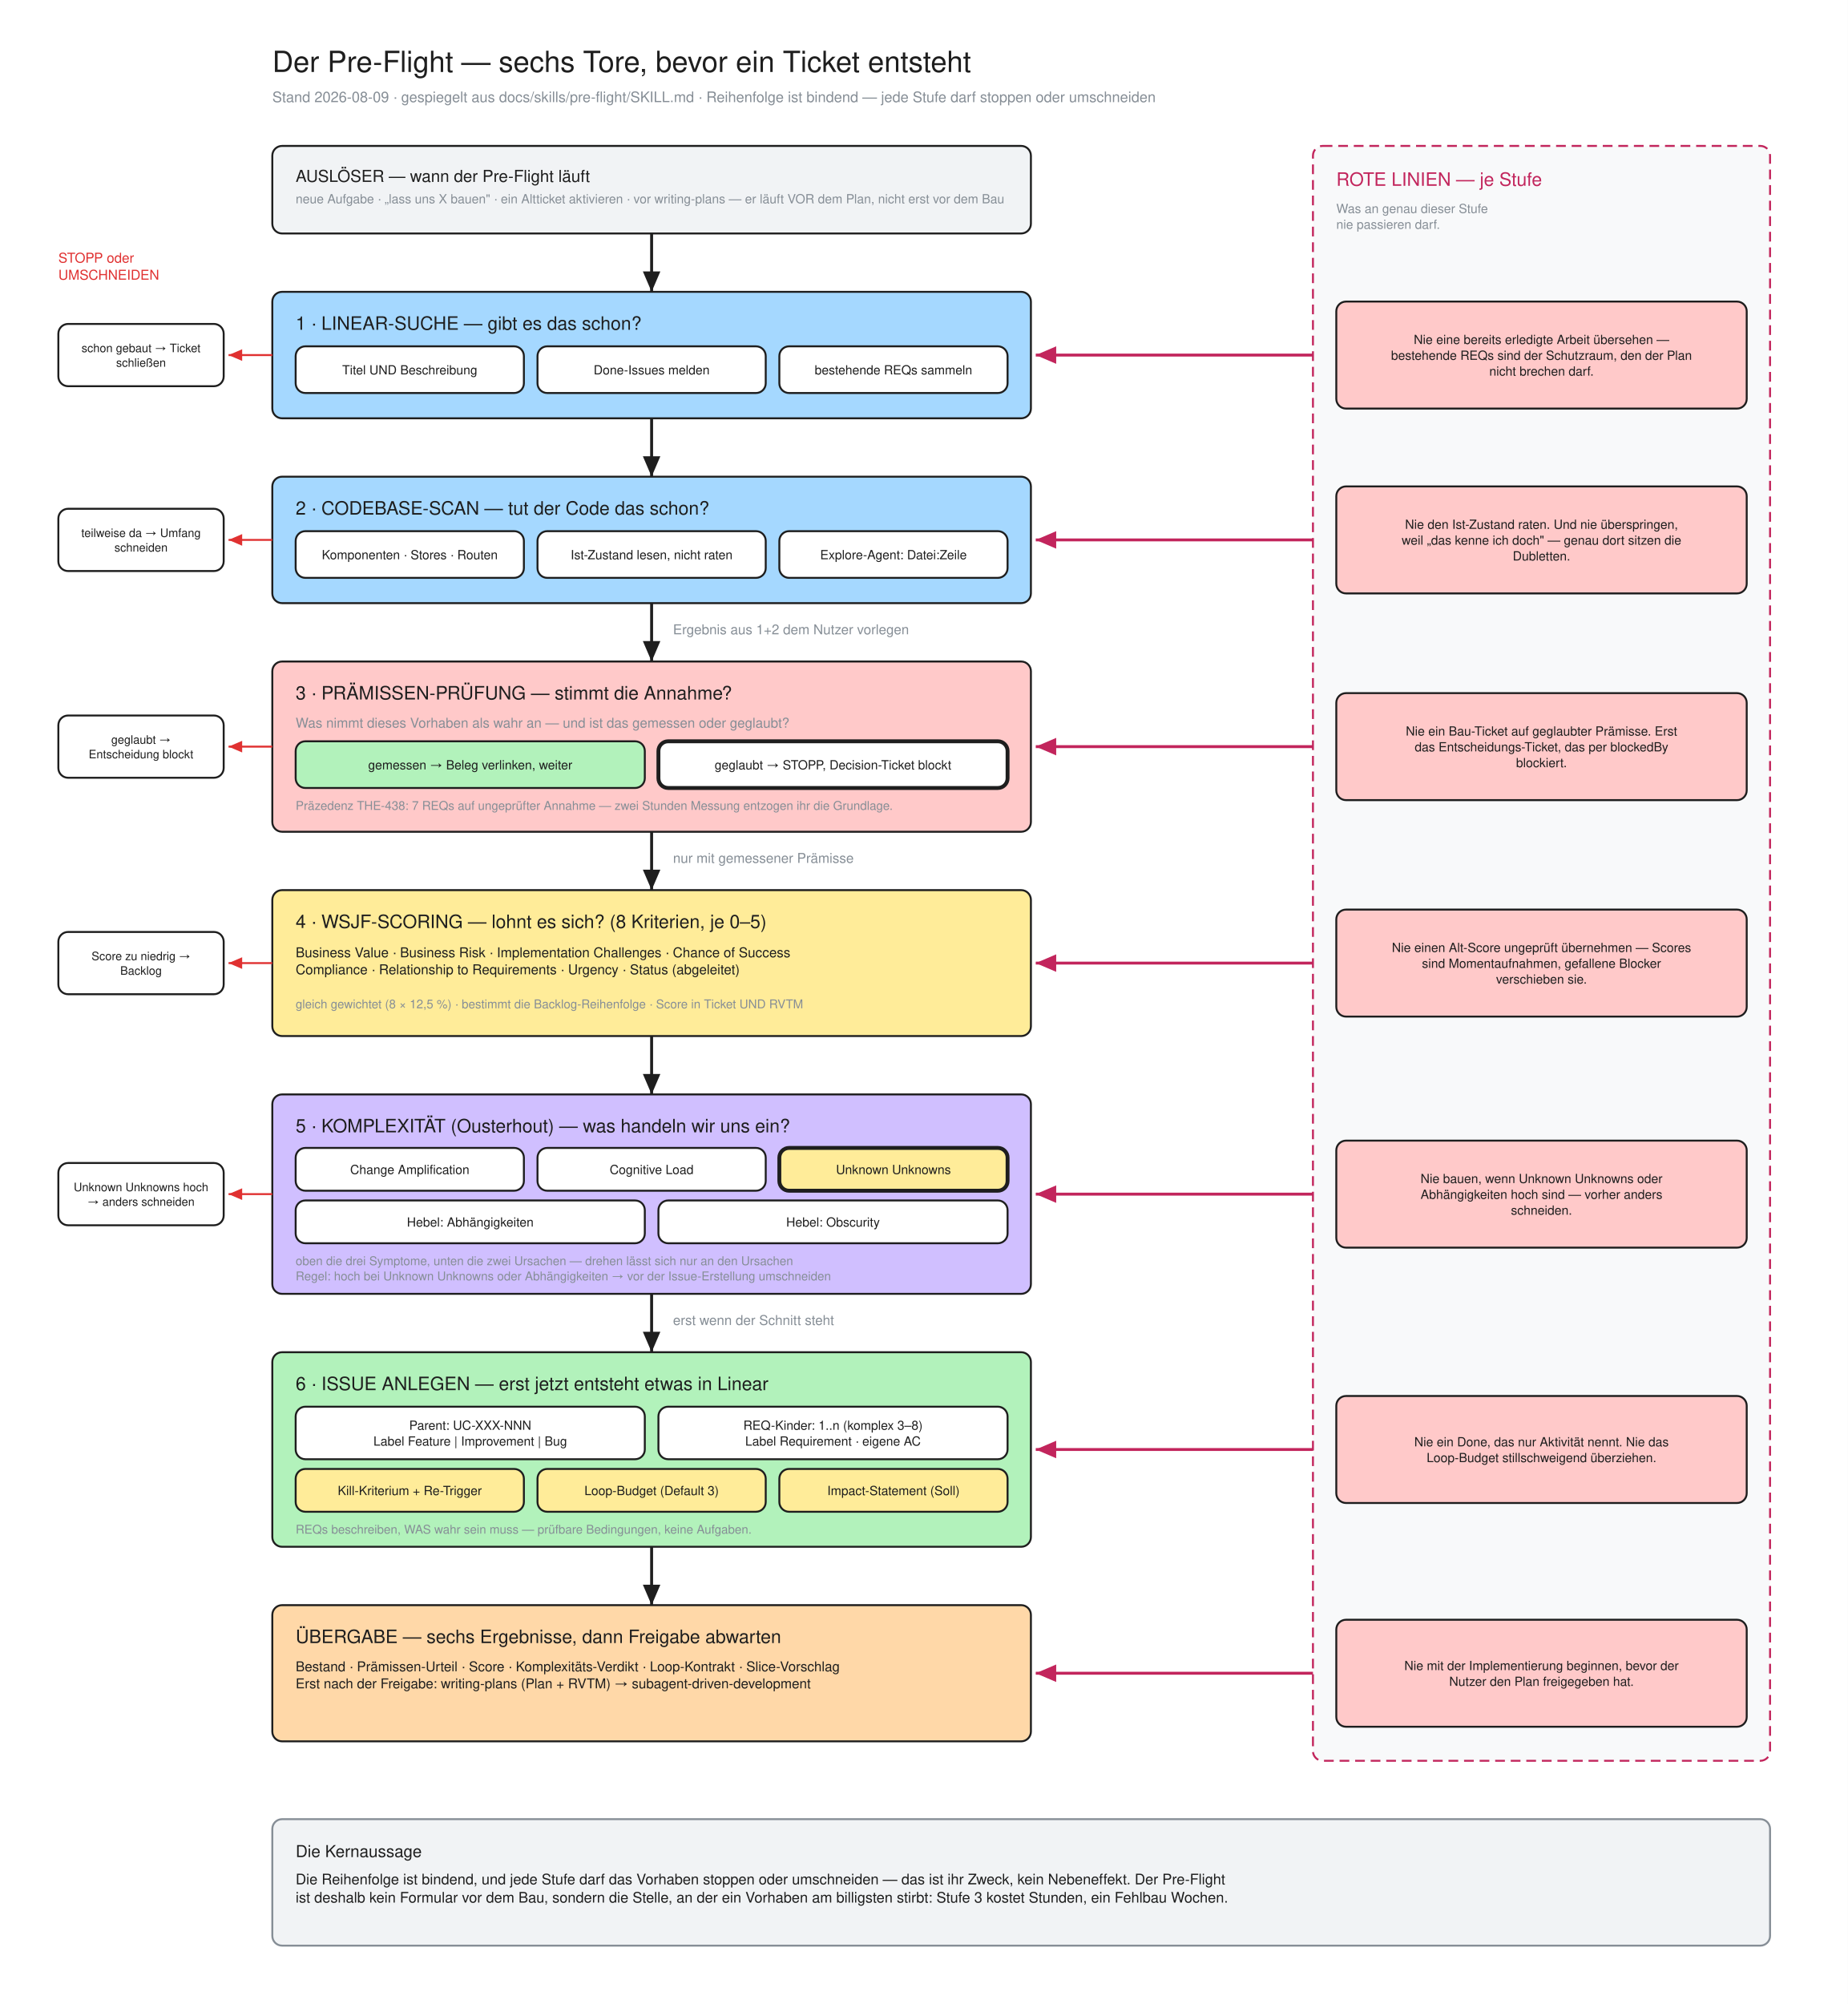
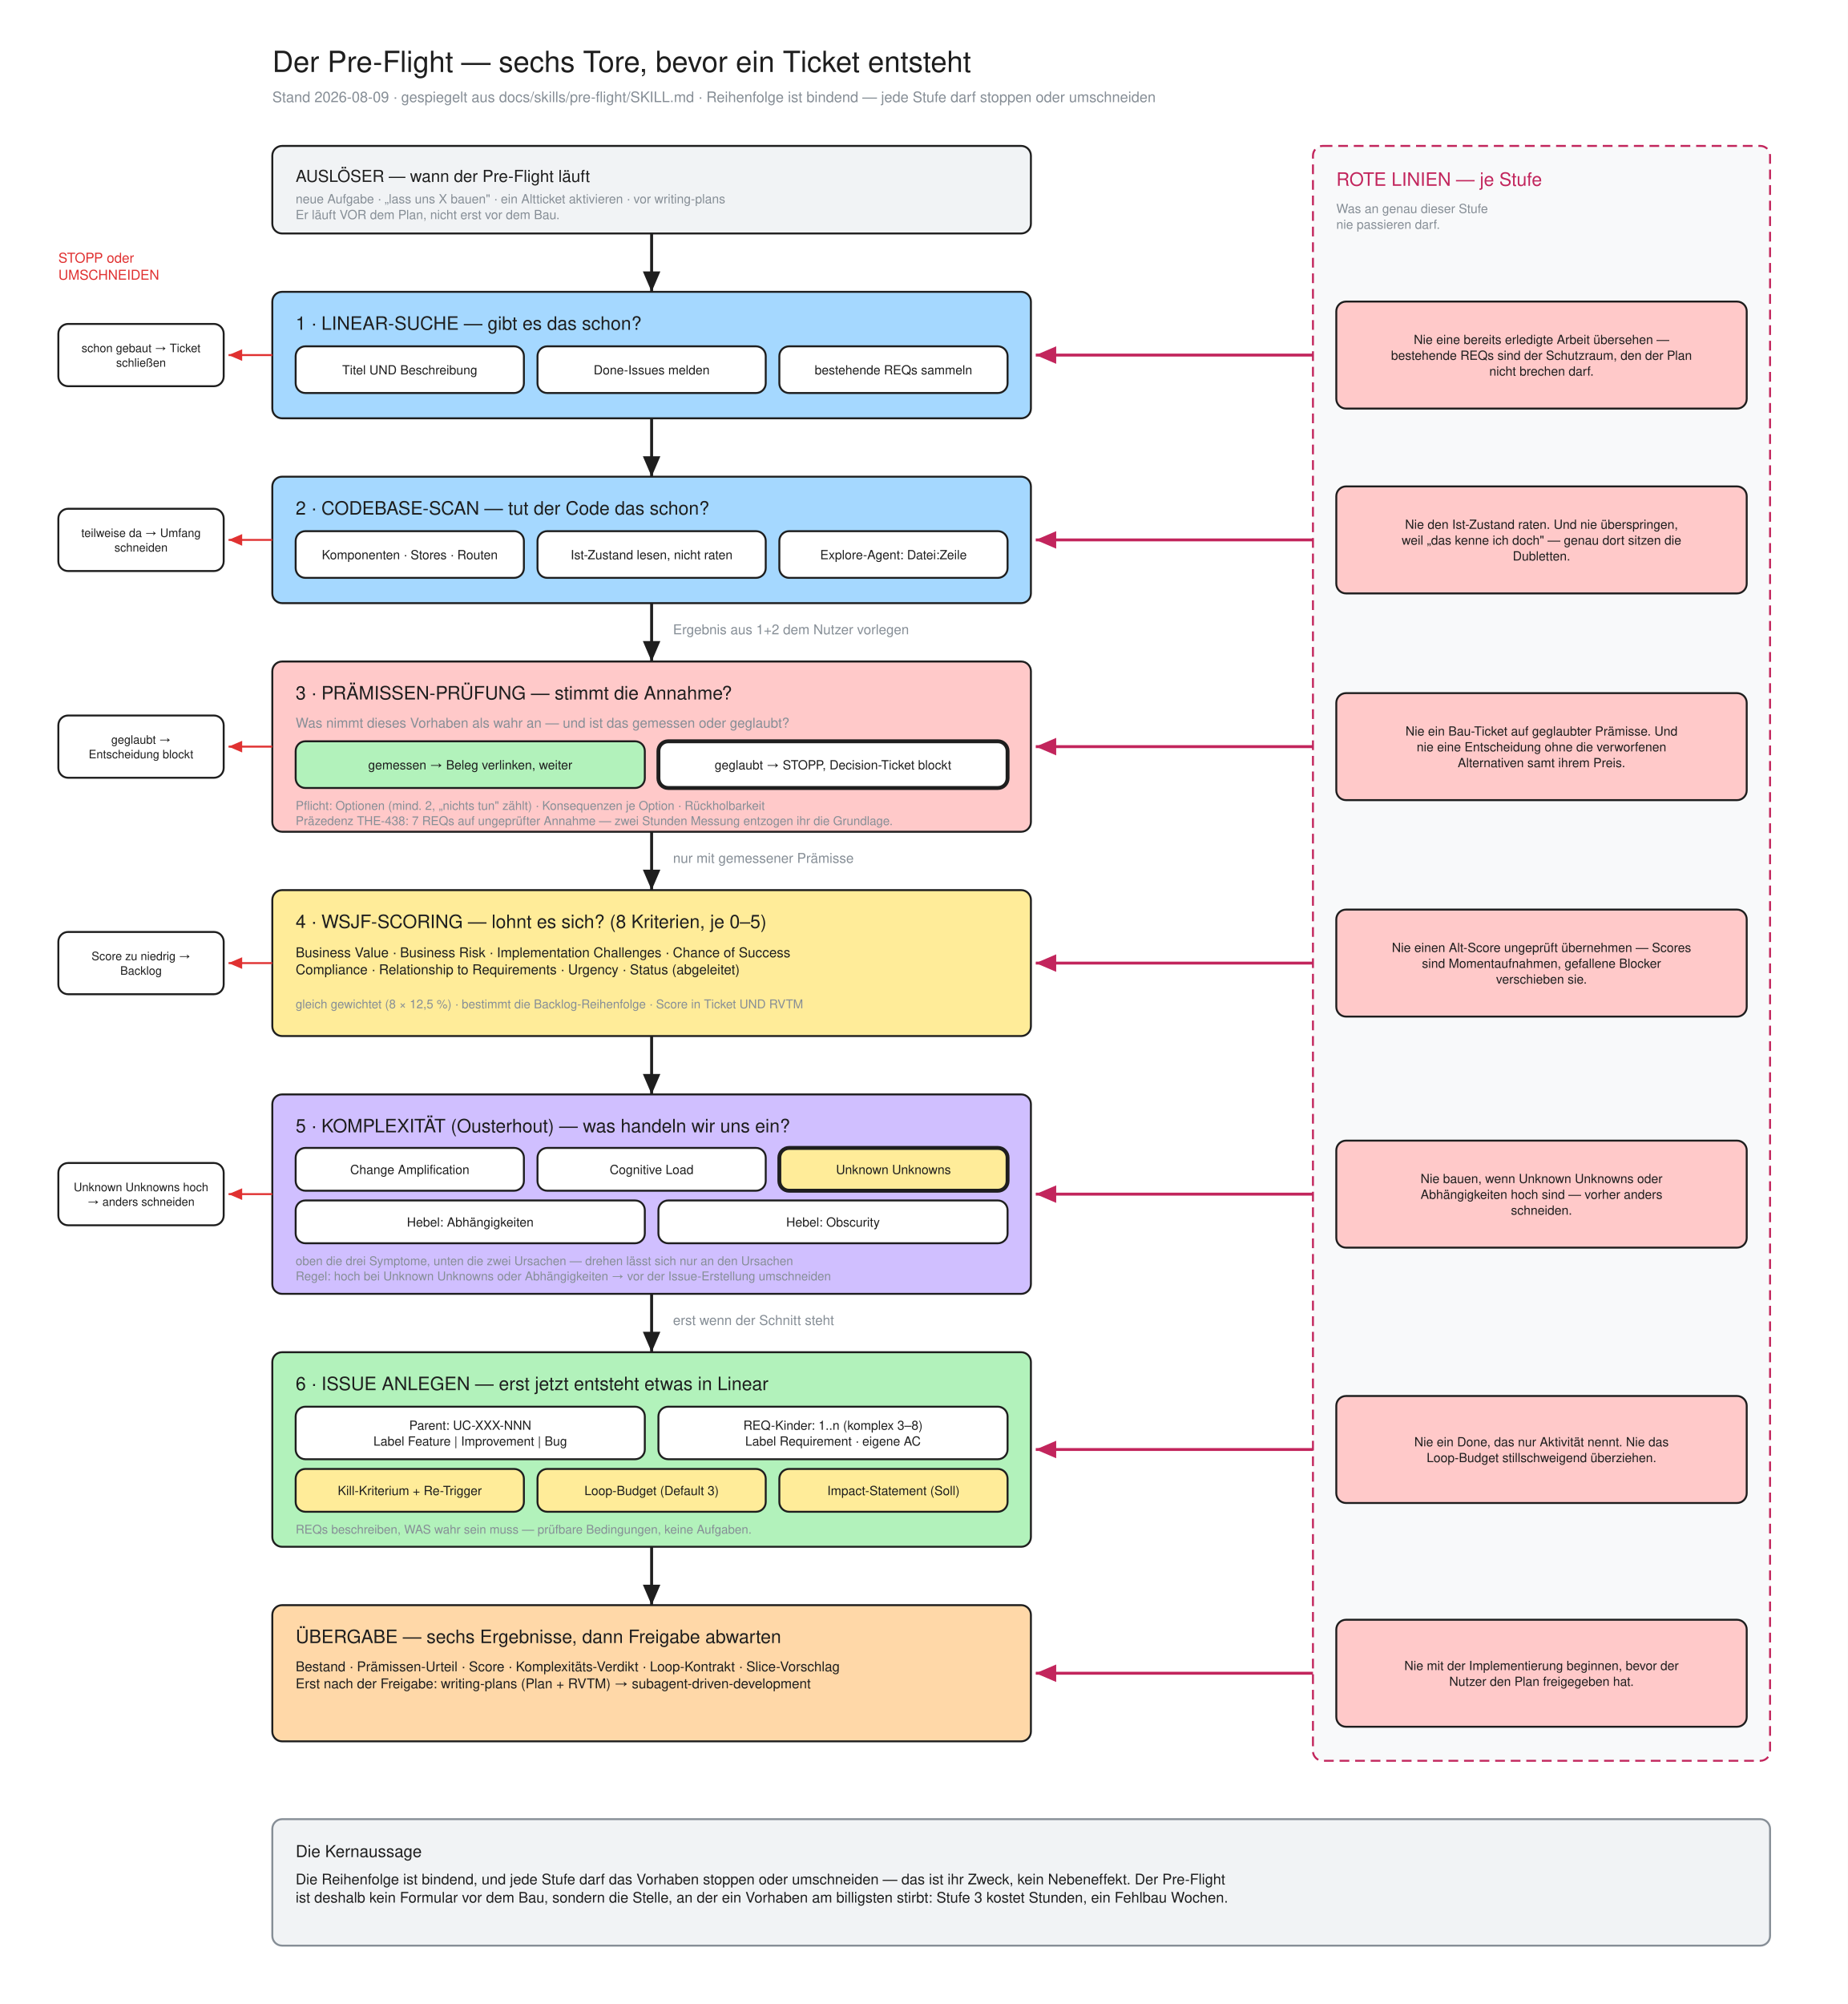
<svg xmlns="http://www.w3.org/2000/svg" width="1900" height="2060" viewBox="0 0 1900 2060" font-family="Segoe UI, Helvetica, sans-serif">
  <rect width="1900" height="2060" fill="#ffffff" />
  <defs>
    <marker id="ah1e1e1e" markerWidth="9" markerHeight="9" refX="7" refY="3" orient="auto">
      <path d="M0,0 L7,3 L0,6 z" fill="#1e1e1e" />
    </marker>
    <marker id="ahe03131" markerWidth="9" markerHeight="9" refX="7" refY="3" orient="auto">
      <path d="M0,0 L7,3 L0,6 z" fill="#e03131" />
    </marker>
    <marker id="ahc2255c" markerWidth="9" markerHeight="9" refX="7" refY="3" orient="auto">
      <path d="M0,0 L7,3 L0,6 z" fill="#c2255c" />
    </marker>
  </defs>
  <text x="280" y="74" font-size="30" fill="#1e1e1e" text-anchor="start">Der Pre-Flight — sechs Tore, bevor ein Ticket entsteht</text>
  <text x="280" y="105" font-size="15" fill="#868e96" text-anchor="start">Stand 2026-08-09 · gespiegelt aus docs/skills/pre-flight/SKILL.md · Reihenfolge ist bindend — jede Stufe darf stoppen oder umschneiden</text>
  <rect x="280" y="150" width="780" height="90" rx="10" fill="#f1f3f5" stroke="#1e1e1e" stroke-width="2" />
  <text x="304" y="187" font-size="17" fill="#1e1e1e" text-anchor="start">AUSLÖSER — wann der Pre-Flight läuft</text>
-   <text x="304" y="209" font-size="13" fill="#868e96" text-anchor="start">neue Aufgabe · „lass uns X bauen" · ein Altticket aktivieren · vor writing-plans — er läuft VOR dem Plan, nicht erst vor dem Bau</text>
+   <text x="304" y="209" font-size="13" fill="#868e96" text-anchor="start">neue Aufgabe · „lass uns X bauen" · ein Altticket aktivieren · vor writing-plans</text>
+   <text x="304" y="225.25" font-size="13" fill="#868e96" text-anchor="start">Er läuft VOR dem Plan, nicht erst vor dem Bau.</text>
  <rect x="280" y="300" width="780" height="130" rx="10" fill="#a5d8ff" stroke="#1e1e1e" stroke-width="2" />
  <text x="304" y="339" font-size="19" fill="#1e1e1e" text-anchor="start">1 · LINEAR-SUCHE — gibt es das schon?</text>
  <rect x="304" y="356" width="234.667" height="48" rx="10" fill="#ffffff" stroke="#1e1e1e" stroke-width="2" />
  <text x="421.333" y="384.875" font-size="13" fill="#1e1e1e" text-anchor="middle">Titel UND Beschreibung</text>
  <rect x="552.667" y="356" width="234.667" height="48" rx="10" fill="#ffffff" stroke="#1e1e1e" stroke-width="2" />
  <text x="670" y="384.875" font-size="13" fill="#1e1e1e" text-anchor="middle">Done-Issues melden</text>
  <rect x="801.333" y="356" width="234.667" height="48" rx="10" fill="#ffffff" stroke="#1e1e1e" stroke-width="2" />
  <text x="918.667" y="384.875" font-size="13" fill="#1e1e1e" text-anchor="middle">bestehende REQs sammeln</text>
  <rect x="280" y="490" width="780" height="130" rx="10" fill="#a5d8ff" stroke="#1e1e1e" stroke-width="2" />
  <text x="304" y="529" font-size="19" fill="#1e1e1e" text-anchor="start">2 · CODEBASE-SCAN — tut der Code das schon?</text>
  <rect x="304" y="546" width="234.667" height="48" rx="10" fill="#ffffff" stroke="#1e1e1e" stroke-width="2" />
  <text x="421.333" y="574.875" font-size="13" fill="#1e1e1e" text-anchor="middle">Komponenten · Stores · Routen</text>
  <rect x="552.667" y="546" width="234.667" height="48" rx="10" fill="#ffffff" stroke="#1e1e1e" stroke-width="2" />
  <text x="670" y="574.875" font-size="13" fill="#1e1e1e" text-anchor="middle">Ist-Zustand lesen, nicht raten</text>
  <rect x="801.333" y="546" width="234.667" height="48" rx="10" fill="#ffffff" stroke="#1e1e1e" stroke-width="2" />
  <text x="918.667" y="574.875" font-size="13" fill="#1e1e1e" text-anchor="middle">Explore-Agent: Datei:Zeile</text>
  <rect x="280" y="680" width="780" height="175" rx="10" fill="#ffc9c9" stroke="#1e1e1e" stroke-width="2" />
  <text x="304" y="719" font-size="19" fill="#1e1e1e" text-anchor="start">3 · PRÄMISSEN-PRÜFUNG — stimmt die Annahme?</text>
  <text x="304" y="748" font-size="14" fill="#868e96" text-anchor="start">Was nimmt dieses Vorhaben als wahr an — und ist das gemessen oder geglaubt?</text>
  <rect x="304" y="762" width="359" height="48" rx="10" fill="#b2f2bb" stroke="#1e1e1e" stroke-width="2" />
  <text x="483.5" y="790.875" font-size="13" fill="#1e1e1e" text-anchor="middle">gemessen → Beleg verlinken, weiter</text>
  <rect x="677" y="762" width="359" height="48" rx="10" fill="#ffffff" stroke="#1e1e1e" stroke-width="4" />
  <text x="856.5" y="790.875" font-size="13" fill="#1e1e1e" text-anchor="middle">geglaubt → STOPP, Decision-Ticket blockt</text>
-   <text x="304" y="832.5" font-size="12.5" fill="#868e96" text-anchor="start">Präzedenz THE-438: 7 REQs auf ungeprüfter Annahme — zwei Stunden Messung entzogen ihr die Grundlage.</text>
+   <text x="304" y="832.5" font-size="12.5" fill="#868e96" text-anchor="start">Pflicht: Optionen (mind. 2, „nichts tun" zählt) · Konsequenzen je Option · Rückholbarkeit</text>
+   <text x="304" y="848.125" font-size="12.5" fill="#868e96" text-anchor="start">Präzedenz THE-438: 7 REQs auf ungeprüfter Annahme — zwei Stunden Messung entzogen ihr die Grundlage.</text>
  <rect x="280" y="915" width="780" height="150" rx="10" fill="#ffec99" stroke="#1e1e1e" stroke-width="2" />
  <text x="304" y="954" font-size="19" fill="#1e1e1e" text-anchor="start">4 · WSJF-SCORING — lohnt es sich? (8 Kriterien, je 0–5)</text>
  <text x="304" y="984" font-size="14" fill="#1e1e1e" text-anchor="start">Business Value · Business Risk · Implementation Challenges · Chance of Success</text>
  <text x="304" y="1001.5" font-size="14" fill="#1e1e1e" text-anchor="start">Compliance · Relationship to Requirements · Urgency · Status (abgeleitet)</text>
  <text x="304" y="1036.5" font-size="12.5" fill="#868e96" text-anchor="start">gleich gewichtet (8 × 12,5 %) · bestimmt die Backlog-Reihenfolge · Score in Ticket UND RVTM</text>
  <rect x="280" y="1125" width="780" height="205" rx="10" fill="#d0bfff" stroke="#1e1e1e" stroke-width="2" />
  <text x="304" y="1164" font-size="19" fill="#1e1e1e" text-anchor="start">5 · KOMPLEXITÄT (Ousterhout) — was handeln wir uns ein?</text>
  <rect x="304" y="1180" width="234.667" height="44" rx="10" fill="#ffffff" stroke="#1e1e1e" stroke-width="2" />
  <text x="421.333" y="1206.875" font-size="13" fill="#1e1e1e" text-anchor="middle">Change Amplification</text>
  <rect x="552.667" y="1180" width="234.667" height="44" rx="10" fill="#ffffff" stroke="#1e1e1e" stroke-width="2" />
  <text x="670" y="1206.875" font-size="13" fill="#1e1e1e" text-anchor="middle">Cognitive Load</text>
  <rect x="801.333" y="1180" width="234.667" height="44" rx="10" fill="#ffec99" stroke="#1e1e1e" stroke-width="4" />
  <text x="918.667" y="1206.875" font-size="13" fill="#1e1e1e" text-anchor="middle">Unknown Unknowns</text>
  <rect x="304" y="1234" width="359" height="44" rx="10" fill="#ffffff" stroke="#1e1e1e" stroke-width="2" />
  <text x="483.5" y="1260.875" font-size="13" fill="#1e1e1e" text-anchor="middle">Hebel: Abhängigkeiten</text>
  <rect x="677" y="1234" width="359" height="44" rx="10" fill="#ffffff" stroke="#1e1e1e" stroke-width="2" />
  <text x="856.5" y="1260.875" font-size="13" fill="#1e1e1e" text-anchor="middle">Hebel: Obscurity</text>
  <text x="304" y="1300.5" font-size="12.5" fill="#868e96" text-anchor="start">oben die drei Symptome, unten die zwei Ursachen — drehen lässt sich nur an den Ursachen</text>
  <text x="304" y="1316.125" font-size="12.5" fill="#868e96" text-anchor="start">Regel: hoch bei Unknown Unknowns oder Abhängigkeiten → vor der Issue-Erstellung umschneiden</text>
  <rect x="280" y="1390" width="780" height="200" rx="10" fill="#b2f2bb" stroke="#1e1e1e" stroke-width="2" />
  <text x="304" y="1429" font-size="19" fill="#1e1e1e" text-anchor="start">6 · ISSUE ANLEGEN — erst jetzt entsteht etwas in Linear</text>
  <rect x="304" y="1446" width="359" height="54" rx="10" fill="#ffffff" stroke="#1e1e1e" stroke-width="2" />
  <text x="483.5" y="1469.75" font-size="13" fill="#1e1e1e" text-anchor="middle">Parent: UC-XXX-NNN</text>
  <text x="483.5" y="1486" font-size="13" fill="#1e1e1e" text-anchor="middle">Label Feature | Improvement | Bug</text>
  <rect x="677" y="1446" width="359" height="54" rx="10" fill="#ffffff" stroke="#1e1e1e" stroke-width="2" />
  <text x="856.5" y="1469.75" font-size="13" fill="#1e1e1e" text-anchor="middle">REQ-Kinder: 1..n (komplex 3–8)</text>
  <text x="856.5" y="1486" font-size="13" fill="#1e1e1e" text-anchor="middle">Label Requirement · eigene AC</text>
  <rect x="304" y="1510" width="234.667" height="44" rx="10" fill="#ffec99" stroke="#1e1e1e" stroke-width="2" />
  <text x="421.333" y="1536.875" font-size="13" fill="#1e1e1e" text-anchor="middle">Kill-Kriterium + Re-Trigger</text>
  <rect x="552.667" y="1510" width="234.667" height="44" rx="10" fill="#ffec99" stroke="#1e1e1e" stroke-width="2" />
  <text x="670" y="1536.875" font-size="13" fill="#1e1e1e" text-anchor="middle">Loop-Budget (Default 3)</text>
  <rect x="801.333" y="1510" width="234.667" height="44" rx="10" fill="#ffec99" stroke="#1e1e1e" stroke-width="2" />
  <text x="918.667" y="1536.875" font-size="13" fill="#1e1e1e" text-anchor="middle">Impact-Statement (Soll)</text>
  <text x="304" y="1576.5" font-size="12.5" fill="#868e96" text-anchor="start">REQs beschreiben, WAS wahr sein muss — prüfbare Bedingungen, keine Aufgaben.</text>
  <rect x="280" y="1650" width="780" height="140" rx="10" fill="#ffd8a8" stroke="#1e1e1e" stroke-width="2" />
  <text x="304" y="1689" font-size="19" fill="#1e1e1e" text-anchor="start">ÜBERGABE — sechs Ergebnisse, dann Freigabe abwarten</text>
  <text x="304" y="1718" font-size="14" fill="#1e1e1e" text-anchor="start">Bestand · Prämissen-Urteil · Score · Komplexitäts-Verdikt · Loop-Kontrakt · Slice-Vorschlag</text>
  <text x="304" y="1735.5" font-size="14" fill="#1e1e1e" text-anchor="start">Erst nach der Freigabe: writing-plans (Plan + RVTM) → subagent-driven-development</text>
  <polyline points="670,240 670,300" fill="none" stroke="#1e1e1e" stroke-width="3" stroke-linejoin="round" marker-end="url(#ah1e1e1e)" />
  <polyline points="670,430 670,490" fill="none" stroke="#1e1e1e" stroke-width="3" stroke-linejoin="round" marker-end="url(#ah1e1e1e)" />
  <polyline points="670,620 670,680" fill="none" stroke="#1e1e1e" stroke-width="3" stroke-linejoin="round" marker-end="url(#ah1e1e1e)" />
  <text x="692" y="652" font-size="14" fill="#868e96" text-anchor="start">Ergebnis aus 1+2 dem Nutzer vorlegen</text>
  <polyline points="670,855 670,915" fill="none" stroke="#1e1e1e" stroke-width="3" stroke-linejoin="round" marker-end="url(#ah1e1e1e)" />
  <text x="692" y="887" font-size="14" fill="#868e96" text-anchor="start">nur mit gemessener Prämisse</text>
  <polyline points="670,1065 670,1125" fill="none" stroke="#1e1e1e" stroke-width="3" stroke-linejoin="round" marker-end="url(#ah1e1e1e)" />
  <polyline points="670,1330 670,1390" fill="none" stroke="#1e1e1e" stroke-width="3" stroke-linejoin="round" marker-end="url(#ah1e1e1e)" />
  <text x="692" y="1362" font-size="14" fill="#868e96" text-anchor="start">erst wenn der Schnitt steht</text>
  <polyline points="670,1590 670,1650" fill="none" stroke="#1e1e1e" stroke-width="3" stroke-linejoin="round" marker-end="url(#ah1e1e1e)" />
  <text x="60" y="270" font-size="14" fill="#e03131" text-anchor="start">STOPP oder</text>
  <text x="60" y="287.5" font-size="14" fill="#e03131" text-anchor="start">UMSCHNEIDEN</text>
  <rect x="60" y="333" width="170" height="64" rx="10" fill="#ffffff" stroke="#1e1e1e" stroke-width="2" />
  <text x="145" y="362" font-size="12" fill="#1e1e1e" text-anchor="middle">schon gebaut → Ticket</text>
  <text x="145" y="377" font-size="12" fill="#1e1e1e" text-anchor="middle">schließen</text>
  <polyline points="280,365 235,365" fill="none" stroke="#e03131" stroke-width="2" stroke-linejoin="round" marker-end="url(#ahe03131)" />
  <rect x="60" y="523" width="170" height="64" rx="10" fill="#ffffff" stroke="#1e1e1e" stroke-width="2" />
  <text x="145" y="552" font-size="12" fill="#1e1e1e" text-anchor="middle">teilweise da → Umfang</text>
  <text x="145" y="567" font-size="12" fill="#1e1e1e" text-anchor="middle">schneiden</text>
  <polyline points="280,555 235,555" fill="none" stroke="#e03131" stroke-width="2" stroke-linejoin="round" marker-end="url(#ahe03131)" />
  <rect x="60" y="735.5" width="170" height="64" rx="10" fill="#ffffff" stroke="#1e1e1e" stroke-width="2" />
  <text x="145" y="764.5" font-size="12" fill="#1e1e1e" text-anchor="middle">geglaubt →</text>
  <text x="145" y="779.5" font-size="12" fill="#1e1e1e" text-anchor="middle">Entscheidung blockt</text>
  <polyline points="280,767.5 235,767.5" fill="none" stroke="#e03131" stroke-width="2" stroke-linejoin="round" marker-end="url(#ahe03131)" />
  <rect x="60" y="958" width="170" height="64" rx="10" fill="#ffffff" stroke="#1e1e1e" stroke-width="2" />
  <text x="145" y="987" font-size="12" fill="#1e1e1e" text-anchor="middle">Score zu niedrig →</text>
  <text x="145" y="1002" font-size="12" fill="#1e1e1e" text-anchor="middle">Backlog</text>
  <polyline points="280,990 235,990" fill="none" stroke="#e03131" stroke-width="2" stroke-linejoin="round" marker-end="url(#ahe03131)" />
  <rect x="60" y="1195.5" width="170" height="64" rx="10" fill="#ffffff" stroke="#1e1e1e" stroke-width="2" />
  <text x="145" y="1224.5" font-size="12" fill="#1e1e1e" text-anchor="middle">Unknown Unknowns hoch</text>
  <text x="145" y="1239.5" font-size="12" fill="#1e1e1e" text-anchor="middle">→ anders schneiden</text>
  <polyline points="280,1227.5 235,1227.5" fill="none" stroke="#e03131" stroke-width="2" stroke-linejoin="round" marker-end="url(#ahe03131)" />
  <rect x="1350" y="150" width="470" height="1660" rx="10" fill="#f8f9fa" stroke="#c2255c" stroke-width="2" stroke-dasharray="10 6" />
  <text x="1374" y="191" font-size="19" fill="#c2255c" text-anchor="start">ROTE LINIEN — je Stufe</text>
  <text x="1374" y="219" font-size="13" fill="#868e96" text-anchor="start">Was an genau dieser Stufe</text>
  <text x="1374" y="235.25" font-size="13" fill="#868e96" text-anchor="start">nie passieren darf.</text>
  <rect x="1374" y="310" width="422" height="110" rx="10" fill="#ffc9c9" stroke="#1e1e1e" stroke-width="2" />
  <text x="1585" y="353.625" font-size="13" fill="#1e1e1e" text-anchor="middle">Nie eine bereits erledigte Arbeit übersehen —</text>
  <text x="1585" y="369.875" font-size="13" fill="#1e1e1e" text-anchor="middle">bestehende REQs sind der Schutzraum, den der Plan</text>
  <text x="1585" y="386.125" font-size="13" fill="#1e1e1e" text-anchor="middle">nicht brechen darf.</text>
  <polyline points="1350,365 1065,365" fill="none" stroke="#c2255c" stroke-width="3" stroke-linejoin="round" marker-end="url(#ahc2255c)" />
  <rect x="1374" y="500" width="422" height="110" rx="10" fill="#ffc9c9" stroke="#1e1e1e" stroke-width="2" />
  <text x="1585" y="543.625" font-size="13" fill="#1e1e1e" text-anchor="middle">Nie den Ist-Zustand raten. Und nie überspringen,</text>
  <text x="1585" y="559.875" font-size="13" fill="#1e1e1e" text-anchor="middle">weil „das kenne ich doch" — genau dort sitzen die</text>
  <text x="1585" y="576.125" font-size="13" fill="#1e1e1e" text-anchor="middle">Dubletten.</text>
  <polyline points="1350,555 1065,555" fill="none" stroke="#c2255c" stroke-width="3" stroke-linejoin="round" marker-end="url(#ahc2255c)" />
  <rect x="1374" y="712.5" width="422" height="110" rx="10" fill="#ffc9c9" stroke="#1e1e1e" stroke-width="2" />
-   <text x="1585" y="756.125" font-size="13" fill="#1e1e1e" text-anchor="middle">Nie ein Bau-Ticket auf geglaubter Prämisse. Erst</text>
-   <text x="1585" y="772.375" font-size="13" fill="#1e1e1e" text-anchor="middle">das Entscheidungs-Ticket, das per blockedBy</text>
-   <text x="1585" y="788.625" font-size="13" fill="#1e1e1e" text-anchor="middle">blockiert.</text>
+   <text x="1585" y="756.125" font-size="13" fill="#1e1e1e" text-anchor="middle">Nie ein Bau-Ticket auf geglaubter Prämisse. Und</text>
+   <text x="1585" y="772.375" font-size="13" fill="#1e1e1e" text-anchor="middle">nie eine Entscheidung ohne die verworfenen</text>
+   <text x="1585" y="788.625" font-size="13" fill="#1e1e1e" text-anchor="middle">Alternativen samt ihrem Preis.</text>
  <polyline points="1350,767.5 1065,767.5" fill="none" stroke="#c2255c" stroke-width="3" stroke-linejoin="round" marker-end="url(#ahc2255c)" />
  <rect x="1374" y="935" width="422" height="110" rx="10" fill="#ffc9c9" stroke="#1e1e1e" stroke-width="2" />
  <text x="1585" y="978.625" font-size="13" fill="#1e1e1e" text-anchor="middle">Nie einen Alt-Score ungeprüft übernehmen — Scores</text>
  <text x="1585" y="994.875" font-size="13" fill="#1e1e1e" text-anchor="middle">sind Momentaufnahmen, gefallene Blocker</text>
  <text x="1585" y="1011.125" font-size="13" fill="#1e1e1e" text-anchor="middle">verschieben sie.</text>
  <polyline points="1350,990 1065,990" fill="none" stroke="#c2255c" stroke-width="3" stroke-linejoin="round" marker-end="url(#ahc2255c)" />
  <rect x="1374" y="1172.5" width="422" height="110" rx="10" fill="#ffc9c9" stroke="#1e1e1e" stroke-width="2" />
  <text x="1585" y="1216.125" font-size="13" fill="#1e1e1e" text-anchor="middle">Nie bauen, wenn Unknown Unknowns oder</text>
  <text x="1585" y="1232.375" font-size="13" fill="#1e1e1e" text-anchor="middle">Abhängigkeiten hoch sind — vorher anders</text>
  <text x="1585" y="1248.625" font-size="13" fill="#1e1e1e" text-anchor="middle">schneiden.</text>
  <polyline points="1350,1227.5 1065,1227.5" fill="none" stroke="#c2255c" stroke-width="3" stroke-linejoin="round" marker-end="url(#ahc2255c)" />
  <rect x="1374" y="1435" width="422" height="110" rx="10" fill="#ffc9c9" stroke="#1e1e1e" stroke-width="2" />
  <text x="1585" y="1486.75" font-size="13" fill="#1e1e1e" text-anchor="middle">Nie ein Done, das nur Aktivität nennt. Nie das</text>
  <text x="1585" y="1503" font-size="13" fill="#1e1e1e" text-anchor="middle">Loop-Budget stillschweigend überziehen.</text>
  <polyline points="1350,1490 1065,1490" fill="none" stroke="#c2255c" stroke-width="3" stroke-linejoin="round" marker-end="url(#ahc2255c)" />
  <rect x="1374" y="1665" width="422" height="110" rx="10" fill="#ffc9c9" stroke="#1e1e1e" stroke-width="2" />
  <text x="1585" y="1716.75" font-size="13" fill="#1e1e1e" text-anchor="middle">Nie mit der Implementierung beginnen, bevor der</text>
  <text x="1585" y="1733" font-size="13" fill="#1e1e1e" text-anchor="middle">Nutzer den Plan freigegeben hat.</text>
  <polyline points="1350,1720 1065,1720" fill="none" stroke="#c2255c" stroke-width="3" stroke-linejoin="round" marker-end="url(#ahc2255c)" />
  <rect x="280" y="1870" width="1540" height="130" rx="10" fill="#f1f3f5" stroke="#868e96" stroke-width="2" />
  <text x="304" y="1909" font-size="17" fill="#1e1e1e" text-anchor="start">Die Kernaussage</text>
  <text x="304" y="1937" font-size="15" fill="#1e1e1e" text-anchor="start">Die Reihenfolge ist bindend, und jede Stufe darf das Vorhaben stoppen oder umschneiden — das ist ihr Zweck, kein Nebeneffekt. Der Pre-Flight</text>
  <text x="304" y="1955.75" font-size="15" fill="#1e1e1e" text-anchor="start">ist deshalb kein Formular vor dem Bau, sondern die Stelle, an der ein Vorhaben am billigsten stirbt: Stufe 3 kostet Stunden, ein Fehlbau Wochen.</text>
</svg>
